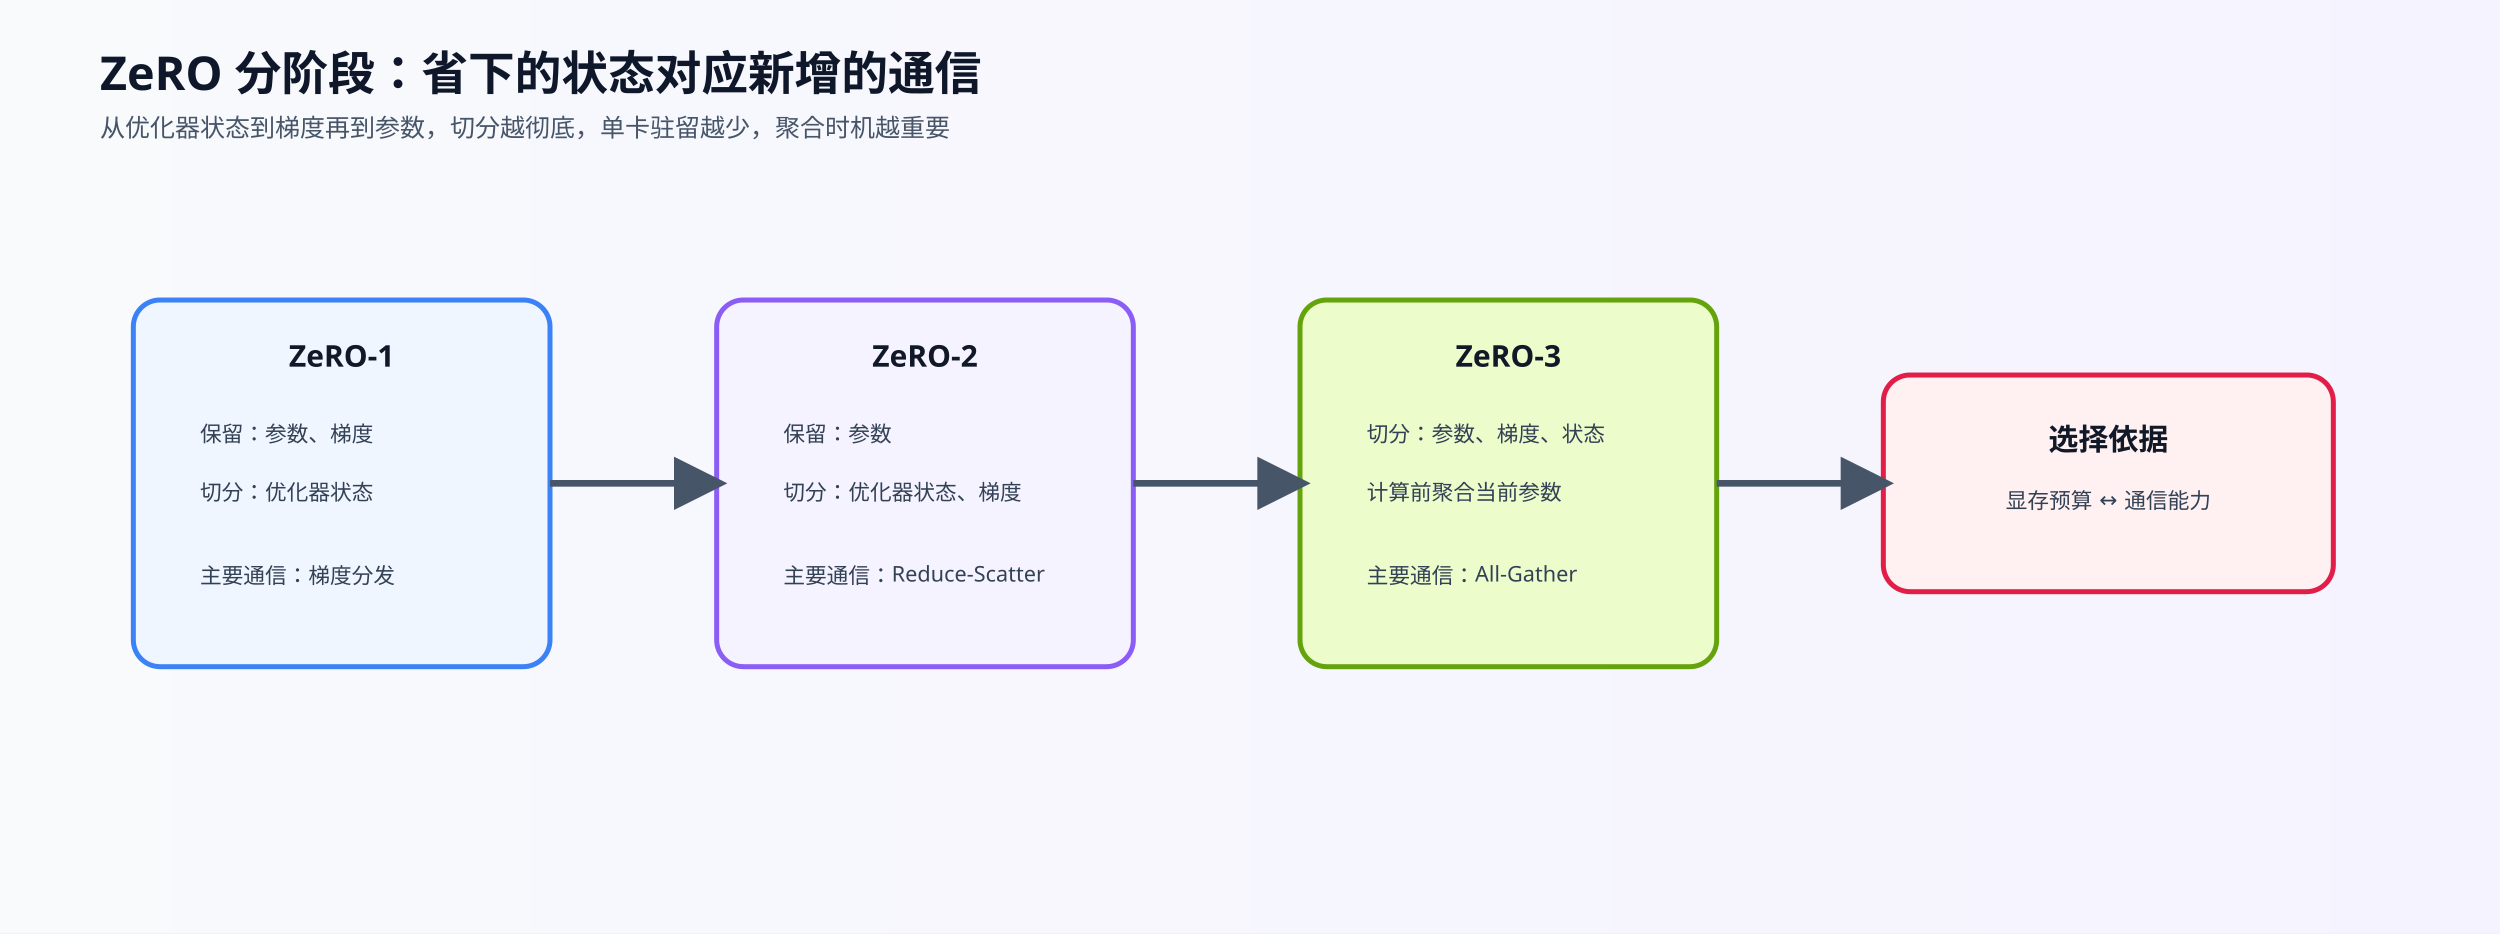
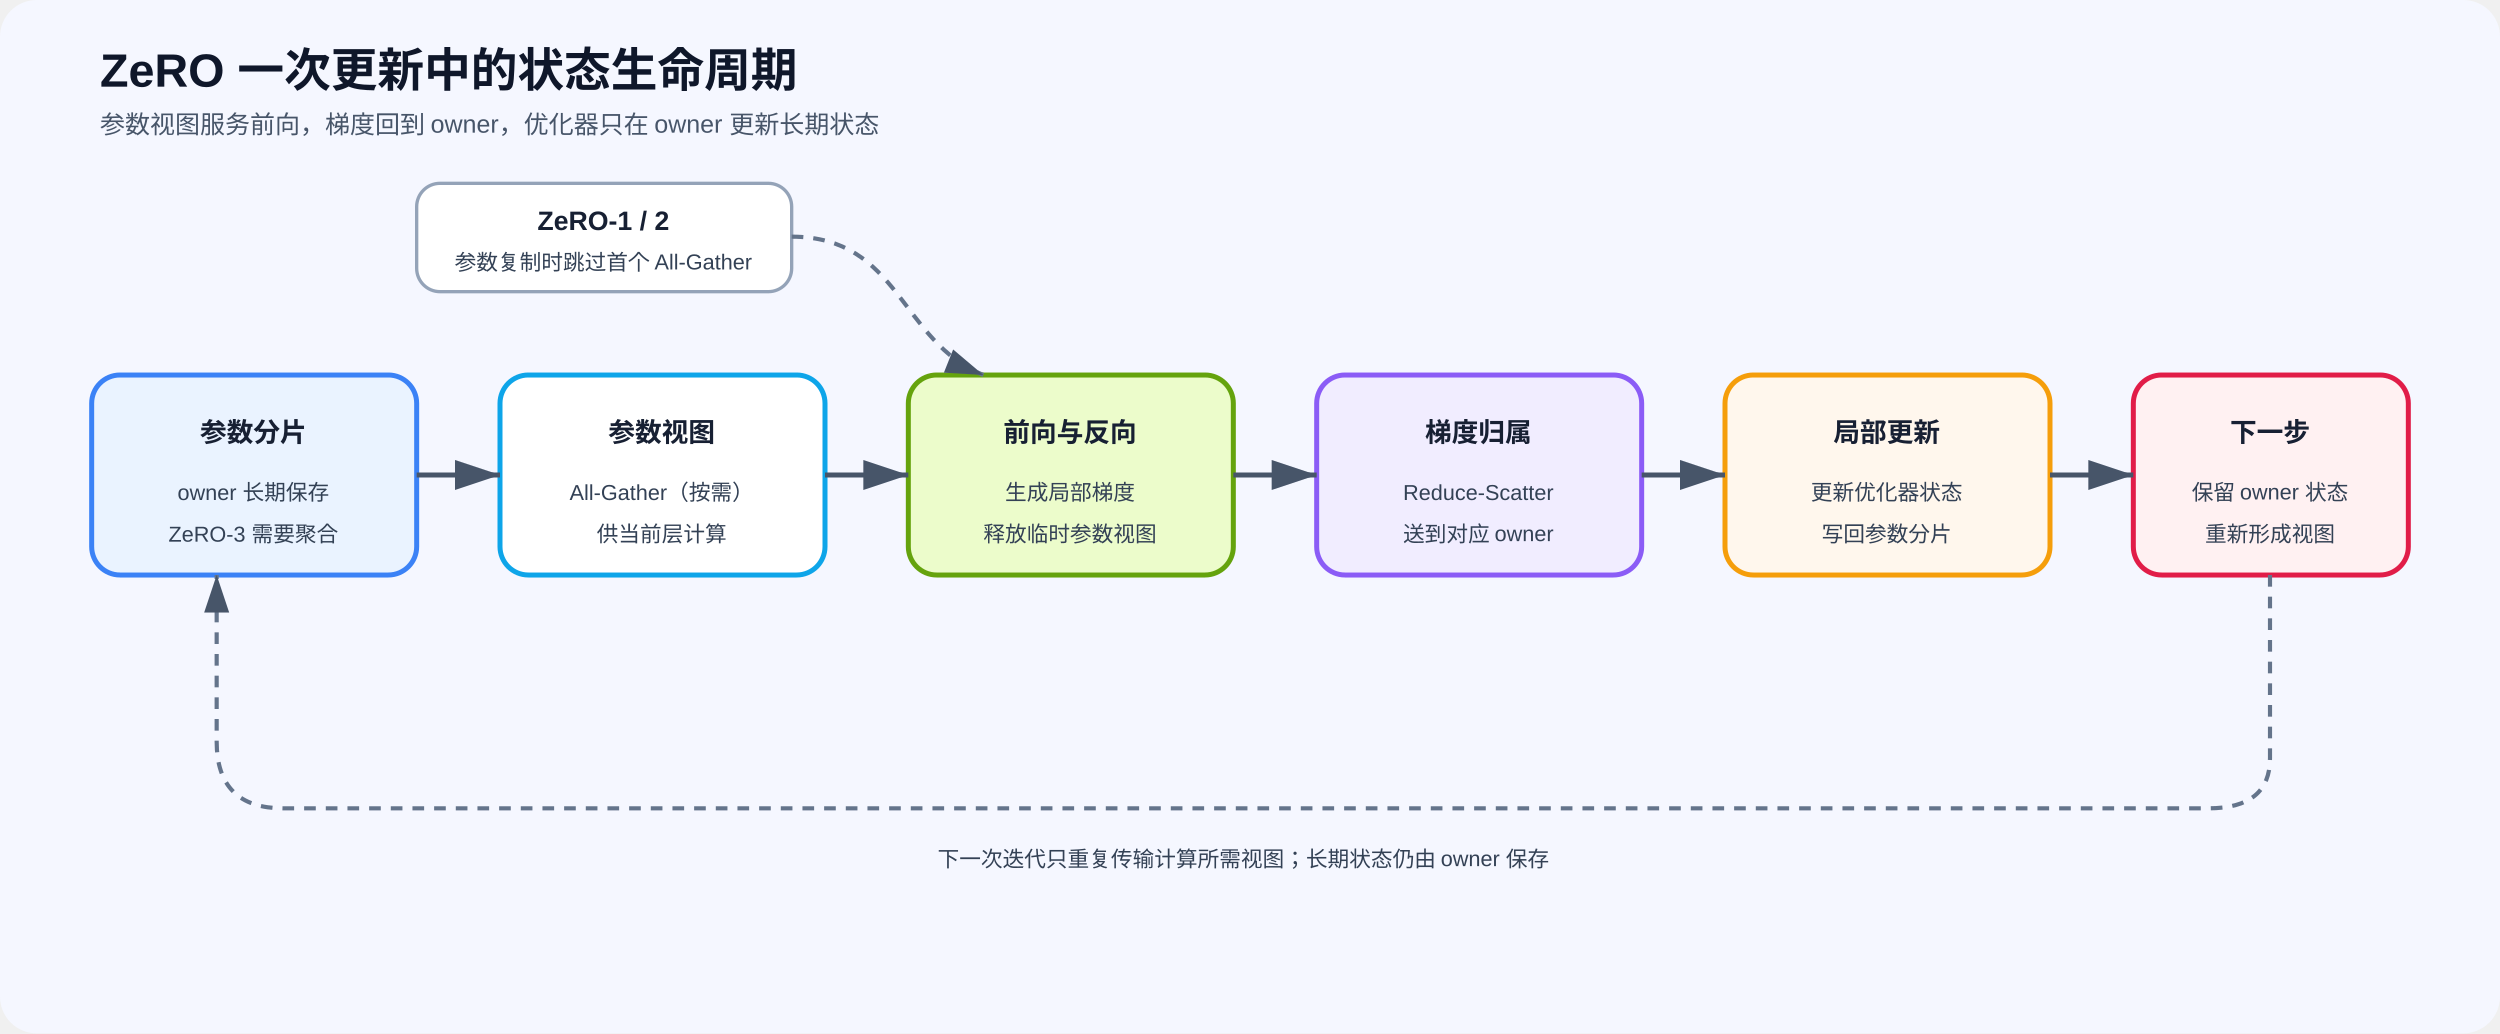
- <svg xmlns="http://www.w3.org/2000/svg" viewBox="0 0 1500 560" role="img" aria-labelledby="title desc">
+ <svg xmlns="http://www.w3.org/2000/svg" width="1500" height="620" viewBox="0 0 1500 620">
  <defs>
-     <linearGradient id="bg" x1="0" x2="1">
-       <stop stop-color="#f8fafc" />
-       <stop offset="1" stop-color="#f5f3ff" />
-     </linearGradient>
-     <style>
- .title{font-family:"Noto Sans SC","Microsoft YaHei",sans-serif;font-size:28px;font-weight:700;fill:#0f172a}.sub{font-family:"Noto Sans SC","Microsoft YaHei",sans-serif;font-size:15px;font-weight:500;fill:#475569}.label{font-family:"Noto Sans SC","Microsoft YaHei",sans-serif;font-size:18px;font-weight:700;fill:#111827}.small{font-family:"Noto Sans SC","Microsoft YaHei",sans-serif;font-size:13px;font-weight:500;fill:#334155}.box{stroke-width:3;rx:16;ry:16}.flow{stroke:#475569;stroke-width:4;fill:none;marker-end:url(#arrow)}</style>
-     <marker id="arrow" viewBox="0 0 10 10" refX="8" refY="5" markerWidth="8" markerHeight="8" orient="auto">
-       <path d="M0 0L10 5L0 10Z" fill="#475569" />
+     <marker id="arrow" markerWidth="10" markerHeight="10" refX="9" refY="3" orient="auto" markerUnits="strokeWidth">
+       <path d="M0,0 L0,6 L9,3 z" fill="#475569" />
    </marker>
+     <style>.title{font:700 28px Arial,sans-serif;fill:#0f172a}.sub{font:15px Arial,sans-serif;fill:#475569}.h{font:700 16px Arial,sans-serif;fill:#172033}.t{font:13px Arial,sans-serif;fill:#334155}.edge{fill:none;stroke:#475569;stroke-width:3;marker-end:url(#arrow)}.dash{fill:none;stroke:#64748b;stroke-width:2.5;stroke-dasharray:7 6;marker-end:url(#arrow)}</style>
  </defs>
-   <rect width="1500" height="560" fill="url(#bg)" />
-   <text x="60" y="54" class="title">ZeRO 分阶段：省下的状态对应新增的通信</text>
-   <text x="60" y="82" class="sub">从优化器状态到梯度再到参数，切分越彻底，单卡驻留越少，聚合时机越重要</text>
-   <rect x="80" y="180" width="250" height="220" class="box" fill="#eff6ff" stroke="#3b82f6" />
-   <text x="205" y="220" text-anchor="middle" class="label">ZeRO-1</text>
-   <text x="120" y="265" class="small">保留：参数、梯度</text>
-   <text x="120" y="300" class="small">切分：优化器状态</text>
-   <text x="120" y="350" class="small">主要通信：梯度分发</text>
-   <rect x="430" y="180" width="250" height="220" class="box" fill="#f5f3ff" stroke="#8b5cf6" />
-   <text x="555" y="220" text-anchor="middle" class="label">ZeRO-2</text>
-   <text x="470" y="265" class="small">保留：参数</text>
-   <text x="470" y="300" class="small">切分：优化器状态、梯度</text>
-   <text x="470" y="350" class="small">主要通信：Reduce-Scatter</text>
-   <rect x="780" y="180" width="250" height="220" class="box" fill="#ecfccb" stroke="#65a30d" />
-   <text x="905" y="220" text-anchor="middle" class="label">ZeRO-3</text>
-   <text x="820" y="265" class="small">切分：参数、梯度、状态</text>
-   <text x="820" y="300" class="small">计算前聚合当前参数</text>
-   <text x="820" y="350" class="small">主要通信：All-Gather</text>
-   <rect x="1130" y="225" width="270" height="130" class="box" fill="#fff1f2" stroke="#e11d48" />
-   <text x="1265" y="270" text-anchor="middle" class="label">选择依据</text>
-   <text x="1265" y="305" text-anchor="middle" class="small">显存预算 ↔ 通信能力</text>
-   <path d="M330 290L430 290" class="flow" />
-   <path d="M680 290L780 290" class="flow" />
-   <path d="M1030 290L1130 290" class="flow" />
+   <rect width="1500" height="620" rx="22" fill="#f5f7ff" />
+   <text x="60" y="52" class="title">ZeRO 一次更新中的状态生命周期</text>
+   <text x="60" y="80" class="sub">参数视图服务前向，梯度回到 owner，优化器只在 owner 更新长期状态</text>
+   <rect x="55" y="225" width="195" height="120" rx="17" fill="#eaf3ff" stroke="#3b82f6" stroke-width="3" />
+   <text x="152" y="265" text-anchor="middle" class="h">参数分片</text>
+   <text x="152" y="300" text-anchor="middle" class="t">owner 长期保存</text>
+   <text x="152" y="325" text-anchor="middle" class="t">ZeRO-3 需要聚合</text>
+   <rect x="300" y="225" width="195" height="120" rx="17" fill="#fff" stroke="#0ea5e9" stroke-width="3" />
+   <text x="397" y="265" text-anchor="middle" class="h">参数视图</text>
+   <text x="397" y="300" text-anchor="middle" class="t">All-Gather（按需）</text>
+   <text x="397" y="325" text-anchor="middle" class="t">供当前层计算</text>
+   <rect x="545" y="225" width="195" height="120" rx="17" fill="#ecfccb" stroke="#65a30d" stroke-width="3" />
+   <text x="642" y="265" text-anchor="middle" class="h">前向与反向</text>
+   <text x="642" y="300" text-anchor="middle" class="t">生成局部梯度</text>
+   <text x="642" y="325" text-anchor="middle" class="t">释放临时参数视图</text>
+   <rect x="790" y="225" width="195" height="120" rx="17" fill="#f1edff" stroke="#8b5cf6" stroke-width="3" />
+   <text x="887" y="265" text-anchor="middle" class="h">梯度归属</text>
+   <text x="887" y="300" text-anchor="middle" class="t">Reduce-Scatter</text>
+   <text x="887" y="325" text-anchor="middle" class="t">送到对应 owner</text>
+   <rect x="1035" y="225" width="195" height="120" rx="17" fill="#fff7ed" stroke="#f59e0b" stroke-width="3" />
+   <text x="1132" y="265" text-anchor="middle" class="h">局部更新</text>
+   <text x="1132" y="300" text-anchor="middle" class="t">更新优化器状态</text>
+   <text x="1132" y="325" text-anchor="middle" class="t">写回参数分片</text>
+   <rect x="1280" y="225" width="165" height="120" rx="17" fill="#fff1f2" stroke="#e11d48" stroke-width="3" />
+   <text x="1362" y="265" text-anchor="middle" class="h">下一步</text>
+   <text x="1362" y="300" text-anchor="middle" class="t">保留 owner 状态</text>
+   <text x="1362" y="325" text-anchor="middle" class="t">重新形成视图</text>
+   <path d="M250 285 H300" class="edge" />
+   <path d="M495 285 H545" class="edge" />
+   <path d="M740 285 H790" class="edge" />
+   <path d="M985 285 H1035" class="edge" />
+   <path d="M1230 285 H1280" class="edge" />
+   <path d="M1362 345 V455 Q1362 485 1325 485 H170 Q130 485 130 445 V345" class="dash" />
+   <text x="746" y="520" text-anchor="middle" class="t">下一次迭代只重复传输计算所需视图；长期状态仍由 owner 保存</text>
+   <rect x="250" y="110" width="225" height="65" rx="14" fill="#ffffff" stroke="#94a3b8" stroke-width="2" />
+   <text x="362" y="138" text-anchor="middle" class="h">ZeRO-1 / 2</text>
+   <text x="362" y="162" text-anchor="middle" class="t">参数复制时跳过首个 All-Gather</text>
+   <path d="M475 142 C540 142 540 205 590 225" class="dash" />
</svg>
